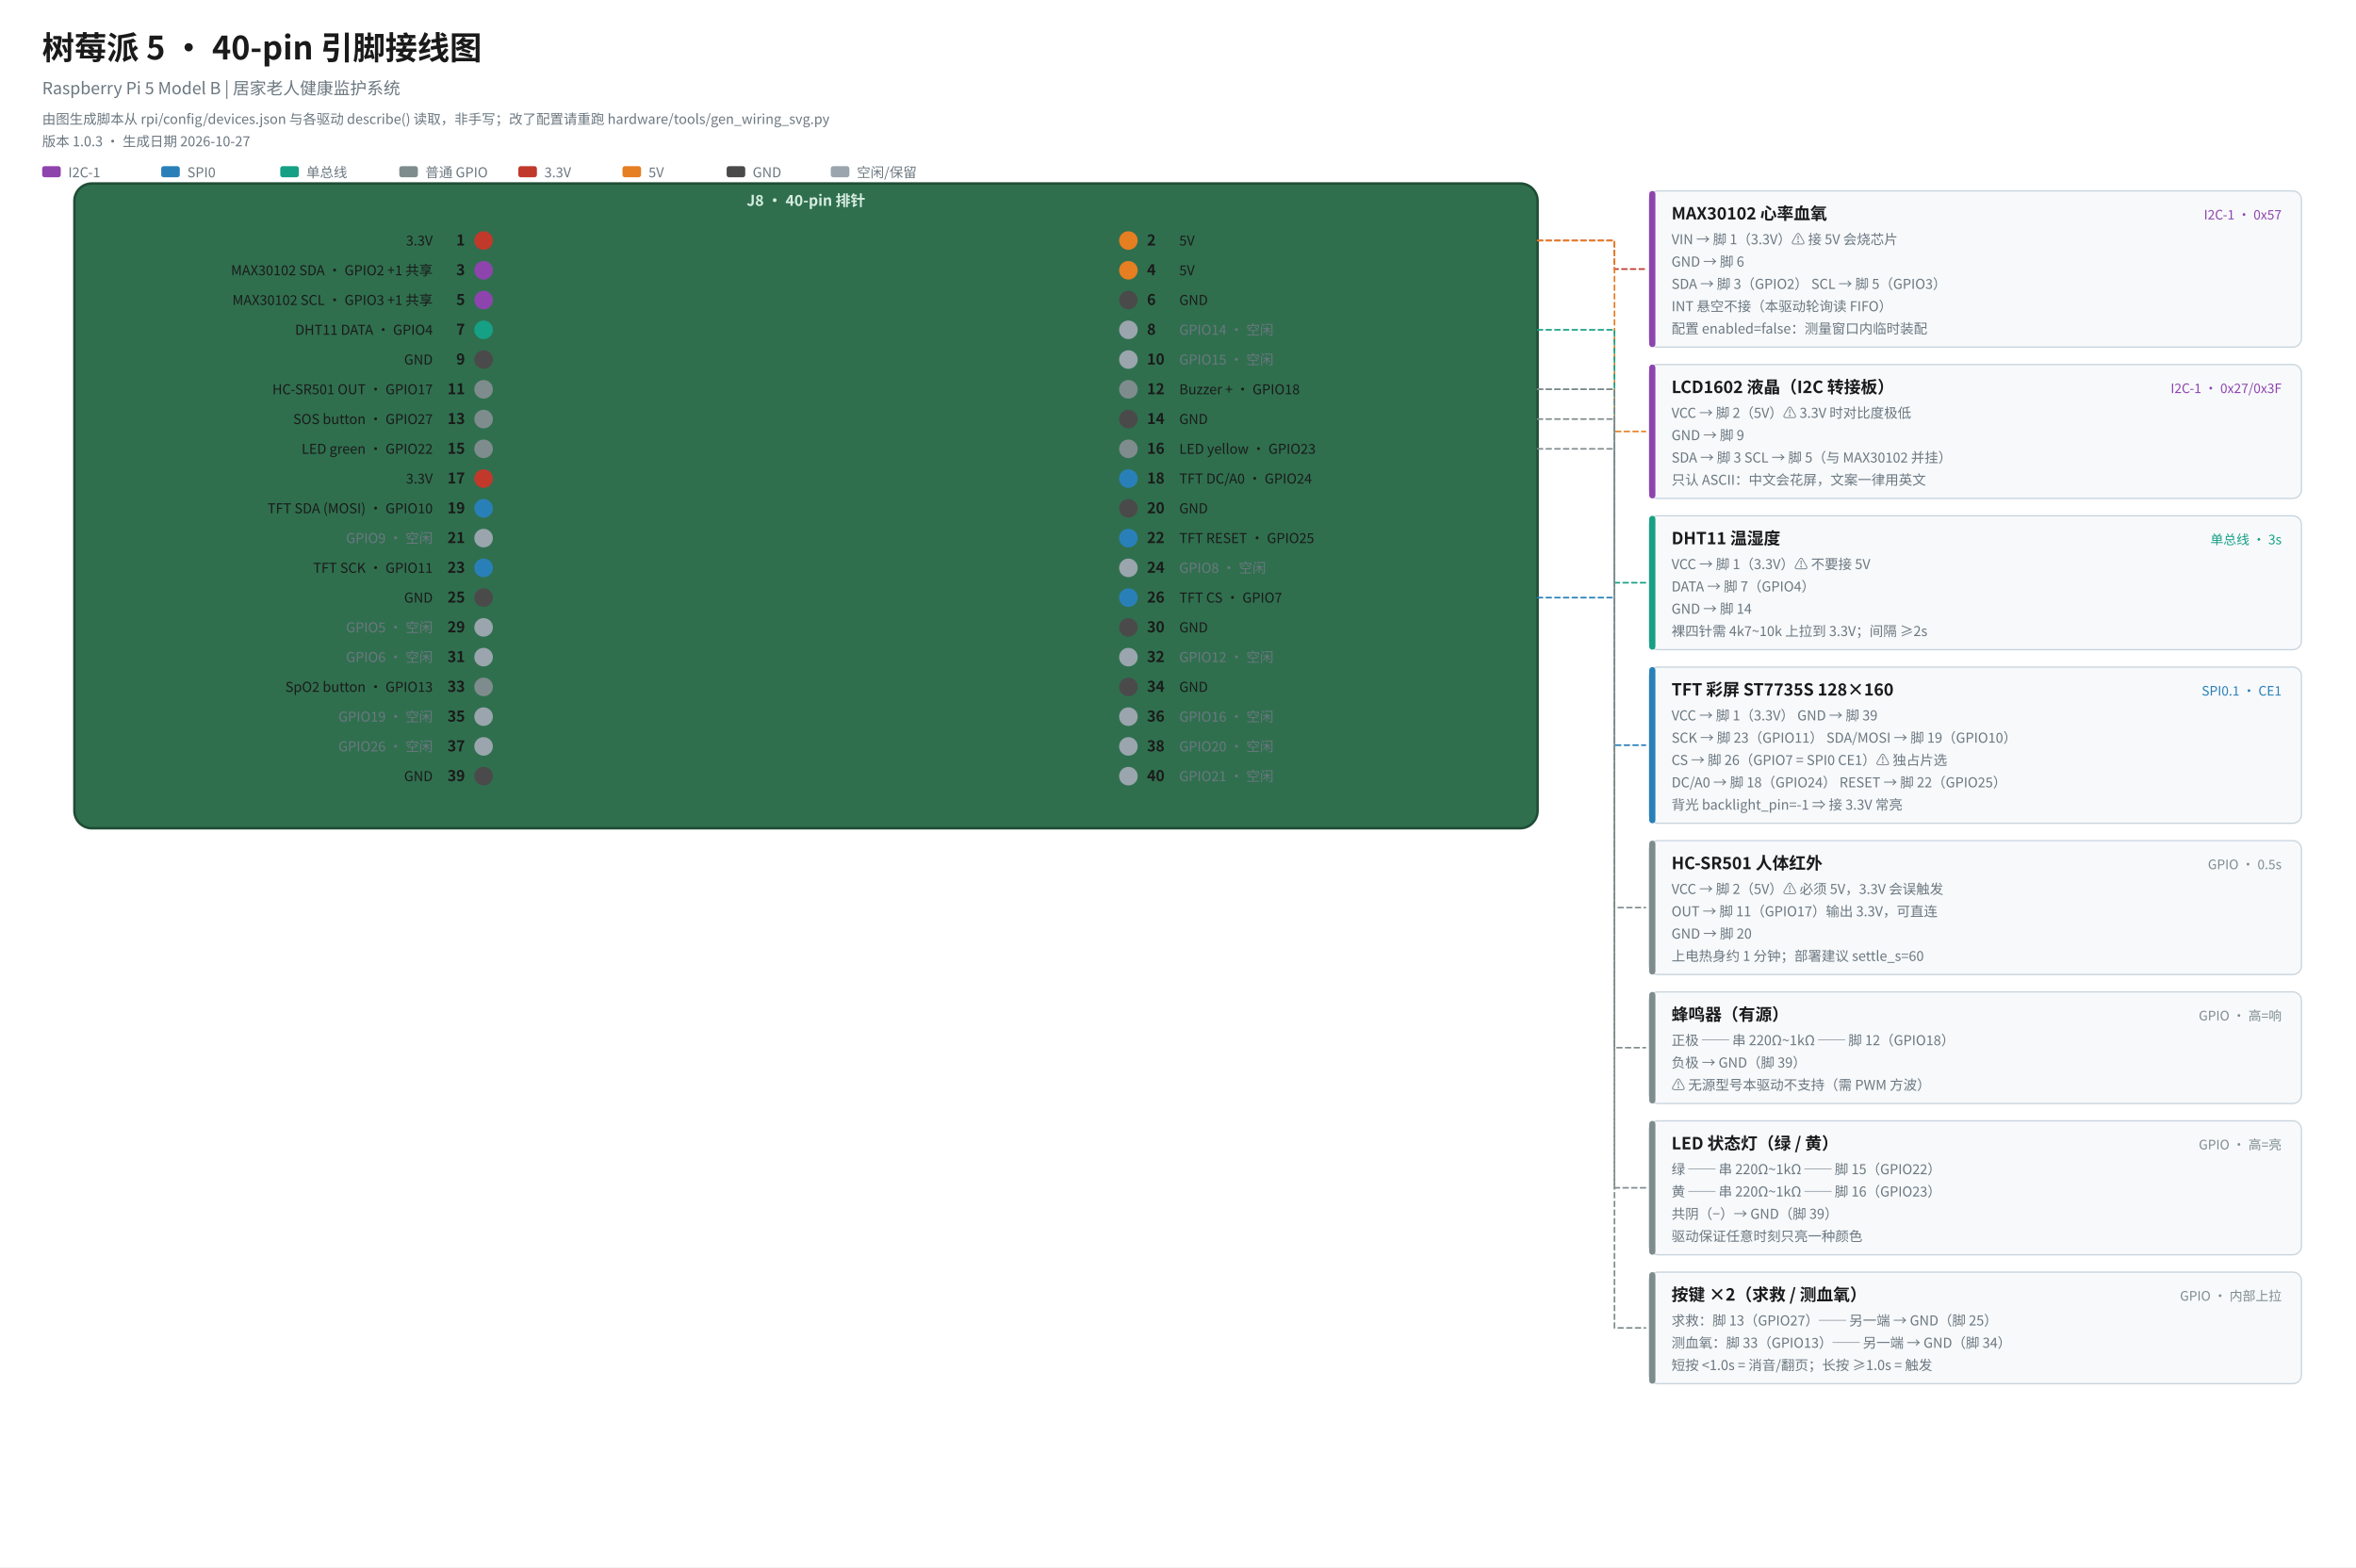
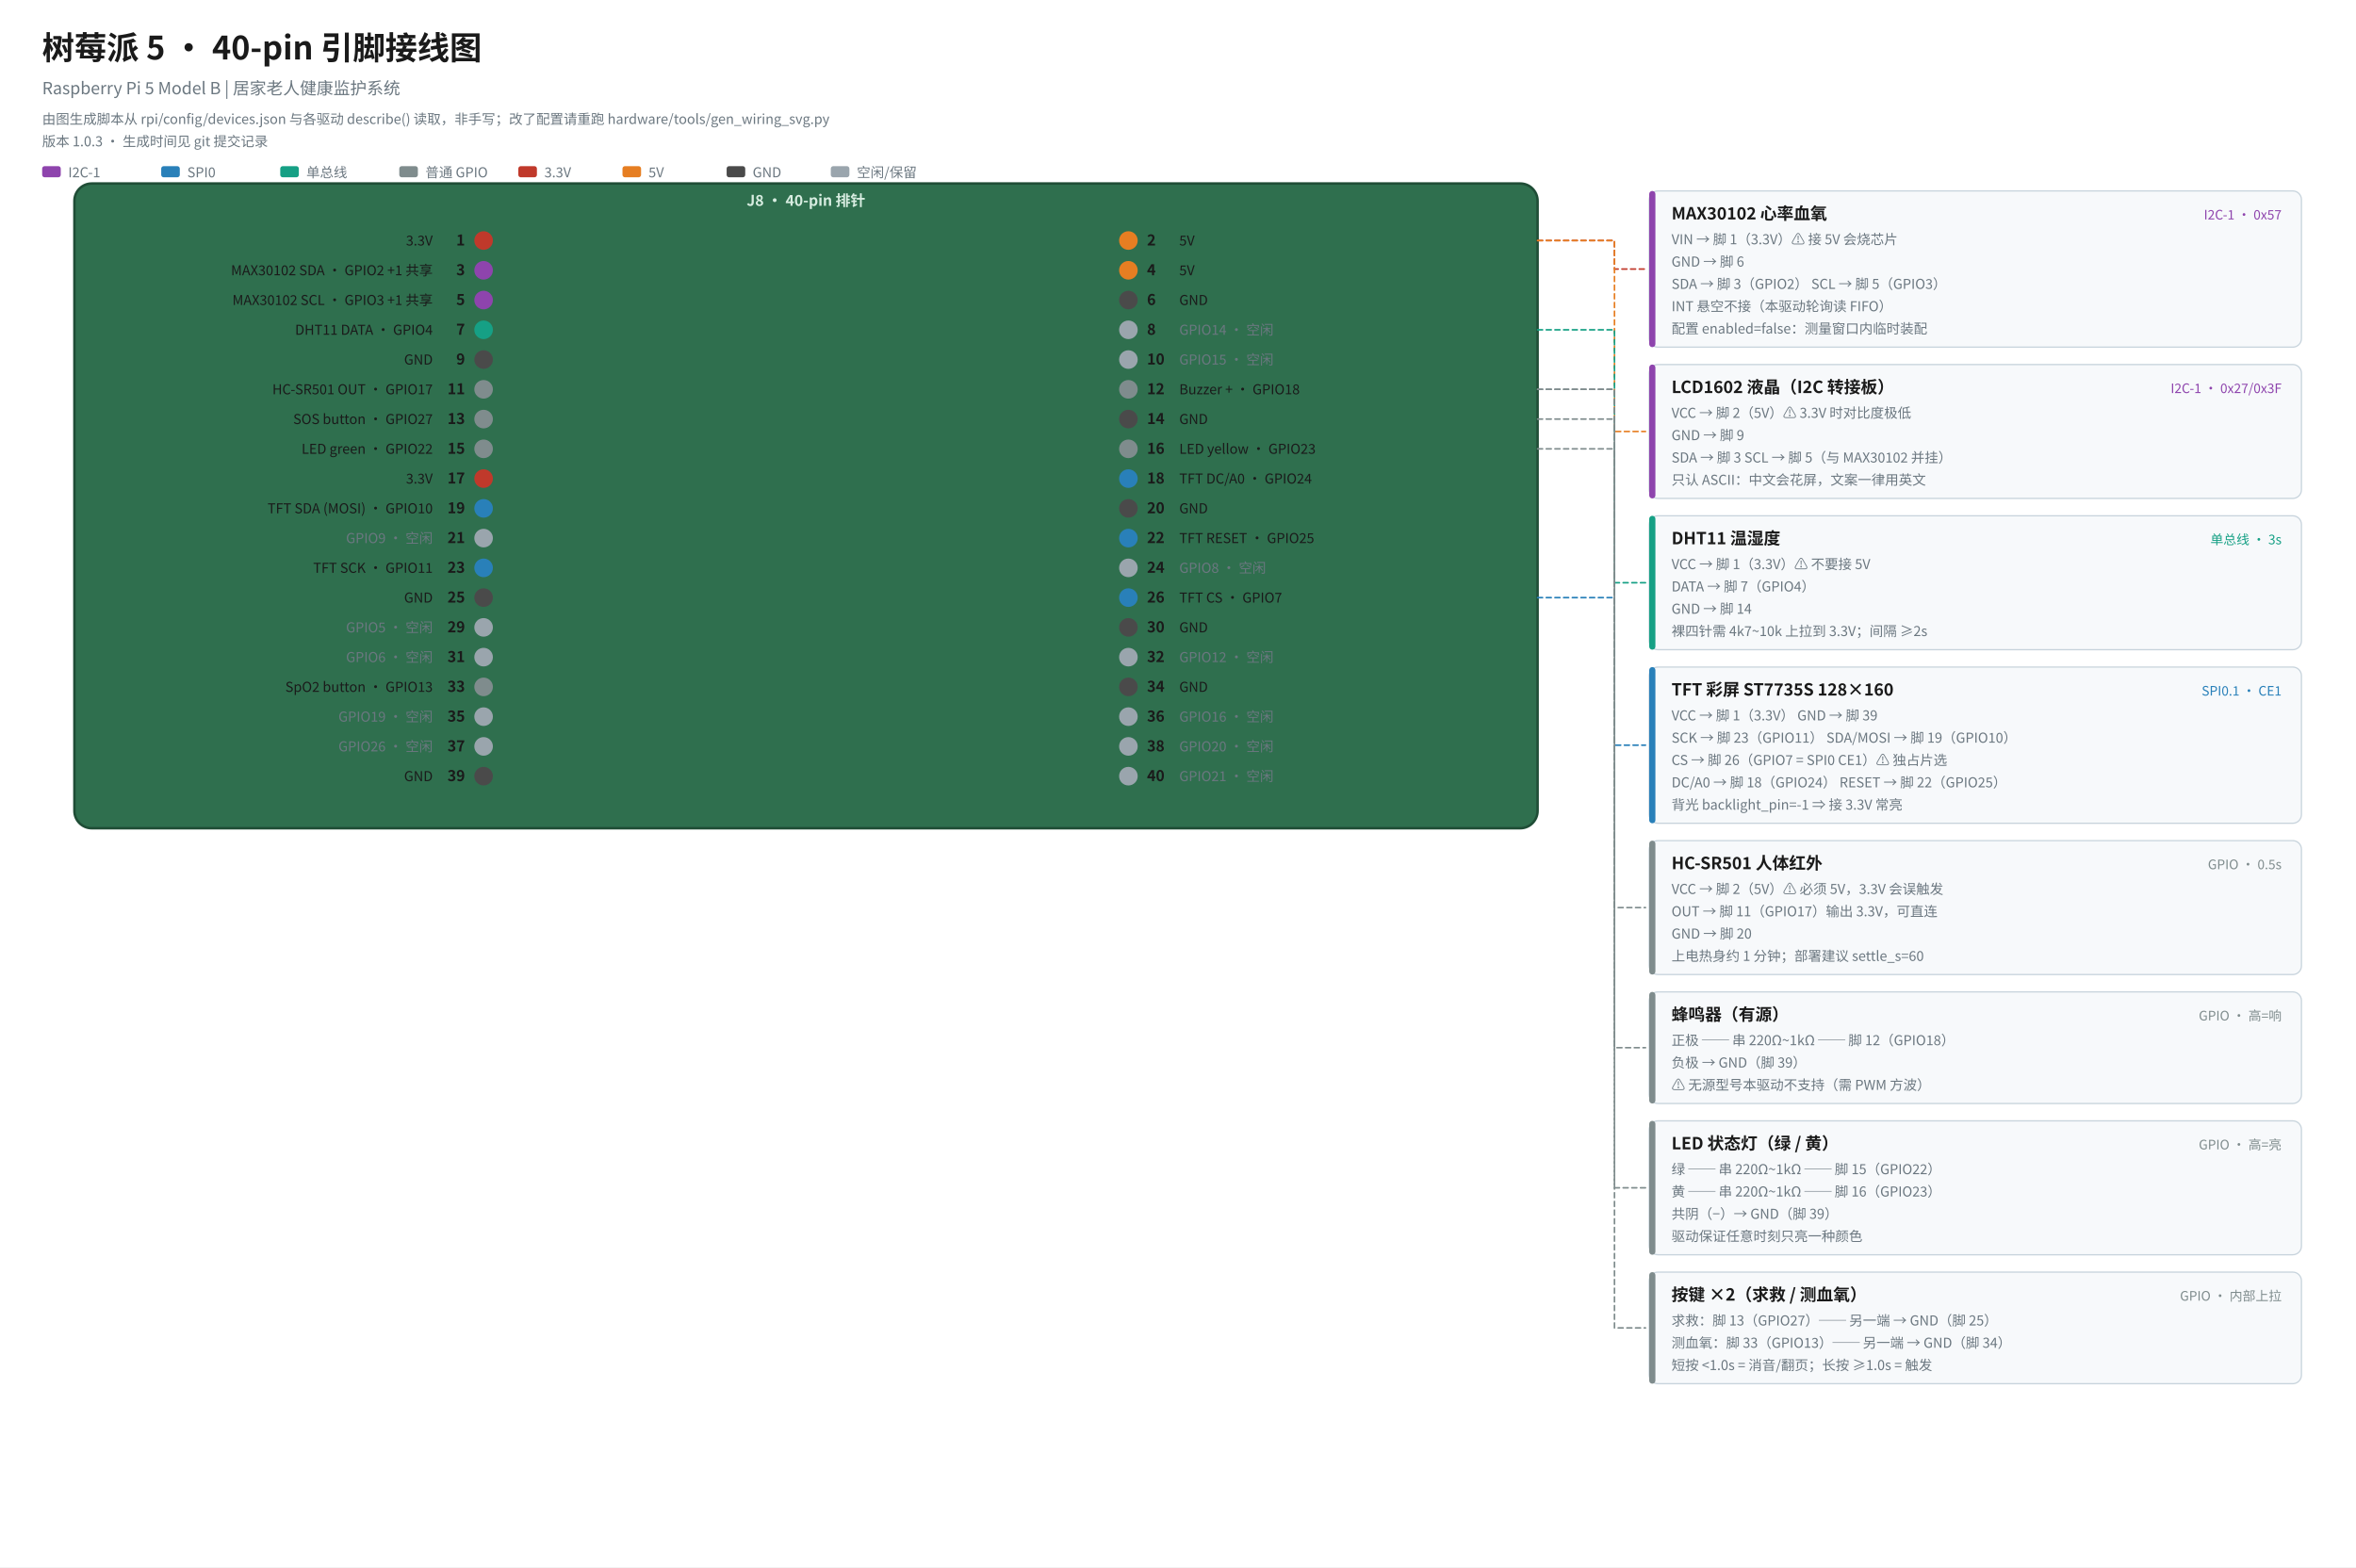
<svg xmlns="http://www.w3.org/2000/svg" width="1900" height="1264" viewBox="0 0 1900 1264" font-family="Microsoft YaHei, Noto Sans CJK SC, sans-serif">
  <rect width="1900" height="1264" fill="#ffffff" />
  <text x="34" y="48" font-size="26" fill="#1a1a1a" text-anchor="start" font-weight="bold">树莓派 5 · 40-pin 引脚接线图</text>
  <text x="34" y="76" font-size="13.5" fill="#6b7780" text-anchor="start" font-weight="normal">Raspberry Pi 5 Model B  |  居家老人健康监护系统</text>
  <text x="34" y="100" font-size="11" fill="#6b7780" text-anchor="start" font-weight="normal">由图生成脚本从 rpi/config/devices.json 与各驱动 describe() 读取，非手写；改了配置请重跑 hardware/tools/gen_wiring_svg.py</text>
-   <text x="34" y="118" font-size="11" fill="#6b7780" text-anchor="start" font-weight="normal">版本 1.0.3  ·  生成日期 2026-10-27</text>
+   <text x="34" y="118" font-size="11" fill="#6b7780" text-anchor="start" font-weight="normal">版本 1.0.3  ·  生成时间见 git 提交记录</text>
  <rect x="34" y="134" width="15" height="9" rx="2" fill="#8e44ad" stroke="none" stroke-width="1" />
  <text x="55" y="143" font-size="11" fill="#6b7780" text-anchor="start" font-weight="normal">I2C-1</text>
  <rect x="130" y="134" width="15" height="9" rx="2" fill="#2980b9" stroke="none" stroke-width="1" />
  <text x="151" y="143" font-size="11" fill="#6b7780" text-anchor="start" font-weight="normal">SPI0</text>
  <rect x="226" y="134" width="15" height="9" rx="2" fill="#16a085" stroke="none" stroke-width="1" />
  <text x="247" y="143" font-size="11" fill="#6b7780" text-anchor="start" font-weight="normal">单总线</text>
  <rect x="322" y="134" width="15" height="9" rx="2" fill="#7f8c8d" stroke="none" stroke-width="1" />
  <text x="343" y="143" font-size="11" fill="#6b7780" text-anchor="start" font-weight="normal">普通 GPIO</text>
  <rect x="418" y="134" width="15" height="9" rx="2" fill="#c0392b" stroke="none" stroke-width="1" />
  <text x="439" y="143" font-size="11" fill="#6b7780" text-anchor="start" font-weight="normal">3.3V</text>
  <rect x="502" y="134" width="15" height="9" rx="2" fill="#e67e22" stroke="none" stroke-width="1" />
  <text x="523" y="143" font-size="11" fill="#6b7780" text-anchor="start" font-weight="normal">5V</text>
  <rect x="586" y="134" width="15" height="9" rx="2" fill="#4a4a4a" stroke="none" stroke-width="1" />
  <text x="607" y="143" font-size="11" fill="#6b7780" text-anchor="start" font-weight="normal">GND</text>
  <rect x="670" y="134" width="15" height="9" rx="2" fill="#9aa5ad" stroke="none" stroke-width="1" />
  <text x="691" y="143" font-size="11" fill="#6b7780" text-anchor="start" font-weight="normal">空闲/保留</text>
  <rect x="60" y="148" width="1180" height="520" rx="14" fill="#2f6f4e" stroke="#1f4d36" stroke-width="2" />
  <text x="650" y="166" font-size="12" fill="#d8ede1" text-anchor="middle" font-weight="bold">J8  ·  40-pin 排针</text>
  <circle cx="390" cy="194" r="7.5" fill="#c0392b" />
  <text x="375" y="198" font-size="12" fill="#1a1a1a" text-anchor="end" font-weight="bold">1</text>
  <text x="349" y="198" font-size="11" fill="#1a1a1a" text-anchor="end" font-weight="normal">3.3V</text>
  <circle cx="390" cy="218" r="7.5" fill="#8e44ad" />
  <text x="375" y="222" font-size="12" fill="#1a1a1a" text-anchor="end" font-weight="bold">3</text>
  <text x="349" y="222" font-size="11" fill="#1a1a1a" text-anchor="end" font-weight="normal">MAX30102 SDA  ·  GPIO2  +1 共享</text>
  <circle cx="390" cy="242" r="7.5" fill="#8e44ad" />
  <text x="375" y="246" font-size="12" fill="#1a1a1a" text-anchor="end" font-weight="bold">5</text>
  <text x="349" y="246" font-size="11" fill="#1a1a1a" text-anchor="end" font-weight="normal">MAX30102 SCL  ·  GPIO3  +1 共享</text>
  <circle cx="390" cy="266" r="7.5" fill="#16a085" />
  <text x="375" y="270" font-size="12" fill="#1a1a1a" text-anchor="end" font-weight="bold">7</text>
  <text x="349" y="270" font-size="11" fill="#1a1a1a" text-anchor="end" font-weight="normal">DHT11 DATA  ·  GPIO4</text>
  <circle cx="390" cy="290" r="7.5" fill="#4a4a4a" />
  <text x="375" y="294" font-size="12" fill="#1a1a1a" text-anchor="end" font-weight="bold">9</text>
  <text x="349" y="294" font-size="11" fill="#1a1a1a" text-anchor="end" font-weight="normal">GND</text>
  <circle cx="390" cy="314" r="7.5" fill="#7f8c8d" />
  <text x="375" y="318" font-size="12" fill="#1a1a1a" text-anchor="end" font-weight="bold">11</text>
  <text x="349" y="318" font-size="11" fill="#1a1a1a" text-anchor="end" font-weight="normal">HC-SR501 OUT  ·  GPIO17</text>
  <circle cx="390" cy="338" r="7.5" fill="#7f8c8d" />
  <text x="375" y="342" font-size="12" fill="#1a1a1a" text-anchor="end" font-weight="bold">13</text>
  <text x="349" y="342" font-size="11" fill="#1a1a1a" text-anchor="end" font-weight="normal">SOS button  ·  GPIO27</text>
  <circle cx="390" cy="362" r="7.5" fill="#7f8c8d" />
  <text x="375" y="366" font-size="12" fill="#1a1a1a" text-anchor="end" font-weight="bold">15</text>
  <text x="349" y="366" font-size="11" fill="#1a1a1a" text-anchor="end" font-weight="normal">LED green  ·  GPIO22</text>
  <circle cx="390" cy="386" r="7.5" fill="#c0392b" />
  <text x="375" y="390" font-size="12" fill="#1a1a1a" text-anchor="end" font-weight="bold">17</text>
  <text x="349" y="390" font-size="11" fill="#1a1a1a" text-anchor="end" font-weight="normal">3.3V</text>
  <circle cx="390" cy="410" r="7.5" fill="#2980b9" />
  <text x="375" y="414" font-size="12" fill="#1a1a1a" text-anchor="end" font-weight="bold">19</text>
  <text x="349" y="414" font-size="11" fill="#1a1a1a" text-anchor="end" font-weight="normal">TFT SDA (MOSI)  ·  GPIO10</text>
  <circle cx="390" cy="434" r="7.5" fill="#9aa5ad" />
  <text x="375" y="438" font-size="12" fill="#1a1a1a" text-anchor="end" font-weight="bold">21</text>
  <text x="349" y="438" font-size="11" fill="#6b7780" text-anchor="end" font-weight="normal">GPIO9  ·  空闲</text>
  <circle cx="390" cy="458" r="7.5" fill="#2980b9" />
  <text x="375" y="462" font-size="12" fill="#1a1a1a" text-anchor="end" font-weight="bold">23</text>
  <text x="349" y="462" font-size="11" fill="#1a1a1a" text-anchor="end" font-weight="normal">TFT SCK  ·  GPIO11</text>
  <circle cx="390" cy="482" r="7.5" fill="#4a4a4a" />
  <text x="375" y="486" font-size="12" fill="#1a1a1a" text-anchor="end" font-weight="bold">25</text>
  <text x="349" y="486" font-size="11" fill="#1a1a1a" text-anchor="end" font-weight="normal">GND</text>
  <circle cx="390" cy="506" r="7.5" fill="#9aa5ad" />
  <text x="375" y="510" font-size="12" fill="#1a1a1a" text-anchor="end" font-weight="bold">29</text>
  <text x="349" y="510" font-size="11" fill="#6b7780" text-anchor="end" font-weight="normal">GPIO5  ·  空闲</text>
  <circle cx="390" cy="530" r="7.5" fill="#9aa5ad" />
  <text x="375" y="534" font-size="12" fill="#1a1a1a" text-anchor="end" font-weight="bold">31</text>
  <text x="349" y="534" font-size="11" fill="#6b7780" text-anchor="end" font-weight="normal">GPIO6  ·  空闲</text>
  <circle cx="390" cy="554" r="7.5" fill="#7f8c8d" />
  <text x="375" y="558" font-size="12" fill="#1a1a1a" text-anchor="end" font-weight="bold">33</text>
  <text x="349" y="558" font-size="11" fill="#1a1a1a" text-anchor="end" font-weight="normal">SpO2 button  ·  GPIO13</text>
  <circle cx="390" cy="578" r="7.5" fill="#9aa5ad" />
  <text x="375" y="582" font-size="12" fill="#1a1a1a" text-anchor="end" font-weight="bold">35</text>
  <text x="349" y="582" font-size="11" fill="#6b7780" text-anchor="end" font-weight="normal">GPIO19  ·  空闲</text>
  <circle cx="390" cy="602" r="7.5" fill="#9aa5ad" />
  <text x="375" y="606" font-size="12" fill="#1a1a1a" text-anchor="end" font-weight="bold">37</text>
  <text x="349" y="606" font-size="11" fill="#6b7780" text-anchor="end" font-weight="normal">GPIO26  ·  空闲</text>
  <circle cx="390" cy="626" r="7.5" fill="#4a4a4a" />
  <text x="375" y="630" font-size="12" fill="#1a1a1a" text-anchor="end" font-weight="bold">39</text>
  <text x="349" y="630" font-size="11" fill="#1a1a1a" text-anchor="end" font-weight="normal">GND</text>
  <circle cx="910" cy="194" r="7.5" fill="#e67e22" />
  <text x="925" y="198" font-size="12" fill="#1a1a1a" text-anchor="start" font-weight="bold">2</text>
  <text x="951" y="198" font-size="11" fill="#1a1a1a" text-anchor="start" font-weight="normal">5V</text>
  <circle cx="910" cy="218" r="7.5" fill="#e67e22" />
  <text x="925" y="222" font-size="12" fill="#1a1a1a" text-anchor="start" font-weight="bold">4</text>
  <text x="951" y="222" font-size="11" fill="#1a1a1a" text-anchor="start" font-weight="normal">5V</text>
  <circle cx="910" cy="242" r="7.5" fill="#4a4a4a" />
  <text x="925" y="246" font-size="12" fill="#1a1a1a" text-anchor="start" font-weight="bold">6</text>
  <text x="951" y="246" font-size="11" fill="#1a1a1a" text-anchor="start" font-weight="normal">GND</text>
  <circle cx="910" cy="266" r="7.5" fill="#9aa5ad" />
  <text x="925" y="270" font-size="12" fill="#1a1a1a" text-anchor="start" font-weight="bold">8</text>
  <text x="951" y="270" font-size="11" fill="#6b7780" text-anchor="start" font-weight="normal">GPIO14  ·  空闲</text>
  <circle cx="910" cy="290" r="7.5" fill="#9aa5ad" />
  <text x="925" y="294" font-size="12" fill="#1a1a1a" text-anchor="start" font-weight="bold">10</text>
  <text x="951" y="294" font-size="11" fill="#6b7780" text-anchor="start" font-weight="normal">GPIO15  ·  空闲</text>
  <circle cx="910" cy="314" r="7.5" fill="#7f8c8d" />
  <text x="925" y="318" font-size="12" fill="#1a1a1a" text-anchor="start" font-weight="bold">12</text>
  <text x="951" y="318" font-size="11" fill="#1a1a1a" text-anchor="start" font-weight="normal">Buzzer +  ·  GPIO18</text>
  <circle cx="910" cy="338" r="7.5" fill="#4a4a4a" />
  <text x="925" y="342" font-size="12" fill="#1a1a1a" text-anchor="start" font-weight="bold">14</text>
  <text x="951" y="342" font-size="11" fill="#1a1a1a" text-anchor="start" font-weight="normal">GND</text>
  <circle cx="910" cy="362" r="7.5" fill="#7f8c8d" />
  <text x="925" y="366" font-size="12" fill="#1a1a1a" text-anchor="start" font-weight="bold">16</text>
  <text x="951" y="366" font-size="11" fill="#1a1a1a" text-anchor="start" font-weight="normal">LED yellow  ·  GPIO23</text>
  <circle cx="910" cy="386" r="7.5" fill="#2980b9" />
  <text x="925" y="390" font-size="12" fill="#1a1a1a" text-anchor="start" font-weight="bold">18</text>
  <text x="951" y="390" font-size="11" fill="#1a1a1a" text-anchor="start" font-weight="normal">TFT DC/A0  ·  GPIO24</text>
  <circle cx="910" cy="410" r="7.5" fill="#4a4a4a" />
  <text x="925" y="414" font-size="12" fill="#1a1a1a" text-anchor="start" font-weight="bold">20</text>
  <text x="951" y="414" font-size="11" fill="#1a1a1a" text-anchor="start" font-weight="normal">GND</text>
  <circle cx="910" cy="434" r="7.5" fill="#2980b9" />
  <text x="925" y="438" font-size="12" fill="#1a1a1a" text-anchor="start" font-weight="bold">22</text>
  <text x="951" y="438" font-size="11" fill="#1a1a1a" text-anchor="start" font-weight="normal">TFT RESET  ·  GPIO25</text>
  <circle cx="910" cy="458" r="7.5" fill="#9aa5ad" />
  <text x="925" y="462" font-size="12" fill="#1a1a1a" text-anchor="start" font-weight="bold">24</text>
  <text x="951" y="462" font-size="11" fill="#6b7780" text-anchor="start" font-weight="normal">GPIO8  ·  空闲</text>
  <circle cx="910" cy="482" r="7.5" fill="#2980b9" />
  <text x="925" y="486" font-size="12" fill="#1a1a1a" text-anchor="start" font-weight="bold">26</text>
  <text x="951" y="486" font-size="11" fill="#1a1a1a" text-anchor="start" font-weight="normal">TFT CS  ·  GPIO7</text>
  <circle cx="910" cy="506" r="7.5" fill="#4a4a4a" />
  <text x="925" y="510" font-size="12" fill="#1a1a1a" text-anchor="start" font-weight="bold">30</text>
  <text x="951" y="510" font-size="11" fill="#1a1a1a" text-anchor="start" font-weight="normal">GND</text>
  <circle cx="910" cy="530" r="7.5" fill="#9aa5ad" />
  <text x="925" y="534" font-size="12" fill="#1a1a1a" text-anchor="start" font-weight="bold">32</text>
  <text x="951" y="534" font-size="11" fill="#6b7780" text-anchor="start" font-weight="normal">GPIO12  ·  空闲</text>
  <circle cx="910" cy="554" r="7.5" fill="#4a4a4a" />
  <text x="925" y="558" font-size="12" fill="#1a1a1a" text-anchor="start" font-weight="bold">34</text>
  <text x="951" y="558" font-size="11" fill="#1a1a1a" text-anchor="start" font-weight="normal">GND</text>
  <circle cx="910" cy="578" r="7.5" fill="#9aa5ad" />
  <text x="925" y="582" font-size="12" fill="#1a1a1a" text-anchor="start" font-weight="bold">36</text>
  <text x="951" y="582" font-size="11" fill="#6b7780" text-anchor="start" font-weight="normal">GPIO16  ·  空闲</text>
  <circle cx="910" cy="602" r="7.5" fill="#9aa5ad" />
  <text x="925" y="606" font-size="12" fill="#1a1a1a" text-anchor="start" font-weight="bold">38</text>
  <text x="951" y="606" font-size="11" fill="#6b7780" text-anchor="start" font-weight="normal">GPIO20  ·  空闲</text>
  <circle cx="910" cy="626" r="7.5" fill="#9aa5ad" />
  <text x="925" y="630" font-size="12" fill="#1a1a1a" text-anchor="start" font-weight="bold">40</text>
  <text x="951" y="630" font-size="11" fill="#6b7780" text-anchor="start" font-weight="normal">GPIO21  ·  空闲</text>
  <rect x="1330" y="154" width="526" height="126" rx="7" fill="#f7f9fb" stroke="#c7d3dc" stroke-width="1" />
  <rect x="1330" y="154" width="5" height="126" rx="2.5" fill="#8e44ad" stroke="none" stroke-width="1" />
  <text x="1348" y="177" font-size="13.5" fill="#1a1a1a" text-anchor="start" font-weight="bold">MAX30102 心率血氧</text>
  <text x="1840" y="177" font-size="10.5" fill="#8e44ad" text-anchor="end" font-weight="normal">I2C-1 · 0x57</text>
  <text x="1348" y="197" font-size="11" fill="#6b7780" text-anchor="start" font-weight="normal">VIN → 脚 1（3.3V）⚠ 接 5V 会烧芯片</text>
  <text x="1348" y="215" font-size="11" fill="#6b7780" text-anchor="start" font-weight="normal">GND → 脚 6</text>
  <text x="1348" y="233" font-size="11" fill="#6b7780" text-anchor="start" font-weight="normal">SDA → 脚 3（GPIO2）    SCL → 脚 5（GPIO3）</text>
  <text x="1348" y="251" font-size="11" fill="#6b7780" text-anchor="start" font-weight="normal">INT 悬空不接（本驱动轮询读 FIFO）</text>
  <text x="1348" y="269" font-size="11" fill="#6b7780" text-anchor="start" font-weight="normal">配置 enabled=false：测量窗口内临时装配</text>
  <path d="M 1240 194 L 1302 194 L 1302 217.0 L 1327 217.0" fill="none" stroke="#c0392b" stroke-width="1.3" stroke-linecap="round" stroke-dasharray="4 3" />
  <rect x="1330" y="294" width="526" height="108" rx="7" fill="#f7f9fb" stroke="#c7d3dc" stroke-width="1" />
  <rect x="1330" y="294" width="5" height="108" rx="2.5" fill="#8e44ad" stroke="none" stroke-width="1" />
  <text x="1348" y="317" font-size="13.5" fill="#1a1a1a" text-anchor="start" font-weight="bold">LCD1602 液晶（I2C 转接板）</text>
  <text x="1840" y="317" font-size="10.5" fill="#8e44ad" text-anchor="end" font-weight="normal">I2C-1 · 0x27/0x3F</text>
  <text x="1348" y="337" font-size="11" fill="#6b7780" text-anchor="start" font-weight="normal">VCC → 脚 2（5V）⚠ 3.3V 时对比度极低</text>
  <text x="1348" y="355" font-size="11" fill="#6b7780" text-anchor="start" font-weight="normal">GND → 脚 9</text>
  <text x="1348" y="373" font-size="11" fill="#6b7780" text-anchor="start" font-weight="normal">SDA → 脚 3    SCL → 脚 5（与 MAX30102 并挂）</text>
  <text x="1348" y="391" font-size="11" fill="#6b7780" text-anchor="start" font-weight="normal">只认 ASCII：中文会花屏，文案一律用英文</text>
  <path d="M 1240 194 L 1302 194 L 1302 348.0 L 1327 348.0" fill="none" stroke="#e67e22" stroke-width="1.3" stroke-linecap="round" stroke-dasharray="4 3" />
  <rect x="1330" y="416" width="526" height="108" rx="7" fill="#f7f9fb" stroke="#c7d3dc" stroke-width="1" />
  <rect x="1330" y="416" width="5" height="108" rx="2.5" fill="#16a085" stroke="none" stroke-width="1" />
  <text x="1348" y="439" font-size="13.5" fill="#1a1a1a" text-anchor="start" font-weight="bold">DHT11 温湿度</text>
  <text x="1840" y="439" font-size="10.5" fill="#16a085" text-anchor="end" font-weight="normal">单总线 · 3s</text>
  <text x="1348" y="459" font-size="11" fill="#6b7780" text-anchor="start" font-weight="normal">VCC → 脚 1（3.3V）⚠ 不要接 5V</text>
  <text x="1348" y="477" font-size="11" fill="#6b7780" text-anchor="start" font-weight="normal">DATA → 脚 7（GPIO4）</text>
  <text x="1348" y="495" font-size="11" fill="#6b7780" text-anchor="start" font-weight="normal">GND → 脚 14</text>
  <text x="1348" y="513" font-size="11" fill="#6b7780" text-anchor="start" font-weight="normal">裸四针需 4k7~10k 上拉到 3.3V；间隔 ≥2s</text>
  <path d="M 1240 266 L 1302 266 L 1302 470.0 L 1327 470.0" fill="none" stroke="#16a085" stroke-width="1.3" stroke-linecap="round" stroke-dasharray="4 3" />
  <rect x="1330" y="538" width="526" height="126" rx="7" fill="#f7f9fb" stroke="#c7d3dc" stroke-width="1" />
  <rect x="1330" y="538" width="5" height="126" rx="2.5" fill="#2980b9" stroke="none" stroke-width="1" />
  <text x="1348" y="561" font-size="13.5" fill="#1a1a1a" text-anchor="start" font-weight="bold">TFT 彩屏 ST7735S 128×160</text>
  <text x="1840" y="561" font-size="10.5" fill="#2980b9" text-anchor="end" font-weight="normal">SPI0.1 · CE1</text>
  <text x="1348" y="581" font-size="11" fill="#6b7780" text-anchor="start" font-weight="normal">VCC → 脚 1（3.3V）    GND → 脚 39</text>
  <text x="1348" y="599" font-size="11" fill="#6b7780" text-anchor="start" font-weight="normal">SCK → 脚 23（GPIO11）  SDA/MOSI → 脚 19（GPIO10）</text>
  <text x="1348" y="617" font-size="11" fill="#6b7780" text-anchor="start" font-weight="normal">CS → 脚 26（GPIO7 = SPI0 CE1）⚠ 独占片选</text>
  <text x="1348" y="635" font-size="11" fill="#6b7780" text-anchor="start" font-weight="normal">DC/A0 → 脚 18（GPIO24）  RESET → 脚 22（GPIO25）</text>
  <text x="1348" y="653" font-size="11" fill="#6b7780" text-anchor="start" font-weight="normal">背光 backlight_pin=-1 ⇒ 接 3.3V 常亮</text>
  <path d="M 1240 482 L 1302 482 L 1302 601.0 L 1327 601.0" fill="none" stroke="#2980b9" stroke-width="1.3" stroke-linecap="round" stroke-dasharray="4 3" />
  <rect x="1330" y="678" width="526" height="108" rx="7" fill="#f7f9fb" stroke="#c7d3dc" stroke-width="1" />
  <rect x="1330" y="678" width="5" height="108" rx="2.5" fill="#7f8c8d" stroke="none" stroke-width="1" />
  <text x="1348" y="701" font-size="13.5" fill="#1a1a1a" text-anchor="start" font-weight="bold">HC-SR501 人体红外</text>
  <text x="1840" y="701" font-size="10.5" fill="#7f8c8d" text-anchor="end" font-weight="normal">GPIO · 0.5s</text>
  <text x="1348" y="721" font-size="11" fill="#6b7780" text-anchor="start" font-weight="normal">VCC → 脚 2（5V）⚠ 必须 5V，3.3V 会误触发</text>
  <text x="1348" y="739" font-size="11" fill="#6b7780" text-anchor="start" font-weight="normal">OUT → 脚 11（GPIO17）输出 3.3V，可直连</text>
  <text x="1348" y="757" font-size="11" fill="#6b7780" text-anchor="start" font-weight="normal">GND → 脚 20</text>
  <text x="1348" y="775" font-size="11" fill="#6b7780" text-anchor="start" font-weight="normal">上电热身约 1 分钟；部署建议 settle_s=60</text>
  <path d="M 1240 314 L 1302 314 L 1302 732.0 L 1327 732.0" fill="none" stroke="#7f8c8d" stroke-width="1.3" stroke-linecap="round" stroke-dasharray="4 3" />
  <rect x="1330" y="800" width="526" height="90" rx="7" fill="#f7f9fb" stroke="#c7d3dc" stroke-width="1" />
  <rect x="1330" y="800" width="5" height="90" rx="2.5" fill="#7f8c8d" stroke="none" stroke-width="1" />
  <text x="1348" y="823" font-size="13.5" fill="#1a1a1a" text-anchor="start" font-weight="bold">蜂鸣器（有源）</text>
  <text x="1840" y="823" font-size="10.5" fill="#7f8c8d" text-anchor="end" font-weight="normal">GPIO · 高=响</text>
  <text x="1348" y="843" font-size="11" fill="#6b7780" text-anchor="start" font-weight="normal">正极 ── 串 220Ω~1kΩ ── 脚 12（GPIO18）</text>
  <text x="1348" y="861" font-size="11" fill="#6b7780" text-anchor="start" font-weight="normal">负极 → GND（脚 39）</text>
  <text x="1348" y="879" font-size="11" fill="#6b7780" text-anchor="start" font-weight="normal">⚠ 无源型号本驱动不支持（需 PWM 方波）</text>
  <path d="M 1240 314 L 1302 314 L 1302 845.0 L 1327 845.0" fill="none" stroke="#7f8c8d" stroke-width="1.3" stroke-linecap="round" stroke-dasharray="4 3" />
  <rect x="1330" y="904" width="526" height="108" rx="7" fill="#f7f9fb" stroke="#c7d3dc" stroke-width="1" />
  <rect x="1330" y="904" width="5" height="108" rx="2.5" fill="#7f8c8d" stroke="none" stroke-width="1" />
  <text x="1348" y="927" font-size="13.5" fill="#1a1a1a" text-anchor="start" font-weight="bold">LED 状态灯（绿 / 黄）</text>
  <text x="1840" y="927" font-size="10.5" fill="#7f8c8d" text-anchor="end" font-weight="normal">GPIO · 高=亮</text>
  <text x="1348" y="947" font-size="11" fill="#6b7780" text-anchor="start" font-weight="normal">绿 ── 串 220Ω~1kΩ ── 脚 15（GPIO22）</text>
  <text x="1348" y="965" font-size="11" fill="#6b7780" text-anchor="start" font-weight="normal">黄 ── 串 220Ω~1kΩ ── 脚 16（GPIO23）</text>
  <text x="1348" y="983" font-size="11" fill="#6b7780" text-anchor="start" font-weight="normal">共阴（−）→ GND（脚 39）</text>
  <text x="1348" y="1001" font-size="11" fill="#6b7780" text-anchor="start" font-weight="normal">驱动保证任意时刻只亮一种颜色</text>
  <path d="M 1240 362 L 1302 362 L 1302 958.0 L 1327 958.0" fill="none" stroke="#7f8c8d" stroke-width="1.3" stroke-linecap="round" stroke-dasharray="4 3" />
  <rect x="1330" y="1026" width="526" height="90" rx="7" fill="#f7f9fb" stroke="#c7d3dc" stroke-width="1" />
  <rect x="1330" y="1026" width="5" height="90" rx="2.5" fill="#7f8c8d" stroke="none" stroke-width="1" />
  <text x="1348" y="1049" font-size="13.5" fill="#1a1a1a" text-anchor="start" font-weight="bold">按键 ×2（求救 / 测血氧）</text>
  <text x="1840" y="1049" font-size="10.5" fill="#7f8c8d" text-anchor="end" font-weight="normal">GPIO · 内部上拉</text>
  <text x="1348" y="1069" font-size="11" fill="#6b7780" text-anchor="start" font-weight="normal">求救：脚 13（GPIO27）── 另一端 → GND（脚 25）</text>
  <text x="1348" y="1087" font-size="11" fill="#6b7780" text-anchor="start" font-weight="normal">测血氧：脚 33（GPIO13）── 另一端 → GND（脚 34）</text>
  <text x="1348" y="1105" font-size="11" fill="#6b7780" text-anchor="start" font-weight="normal">短按 &lt;1.0s = 消音/翻页；长按 ≥1.0s = 触发</text>
  <path d="M 1240 338 L 1302 338 L 1302 1071.0 L 1327 1071.0" fill="none" stroke="#7f8c8d" stroke-width="1.3" stroke-linecap="round" stroke-dasharray="4 3" />
</svg>
